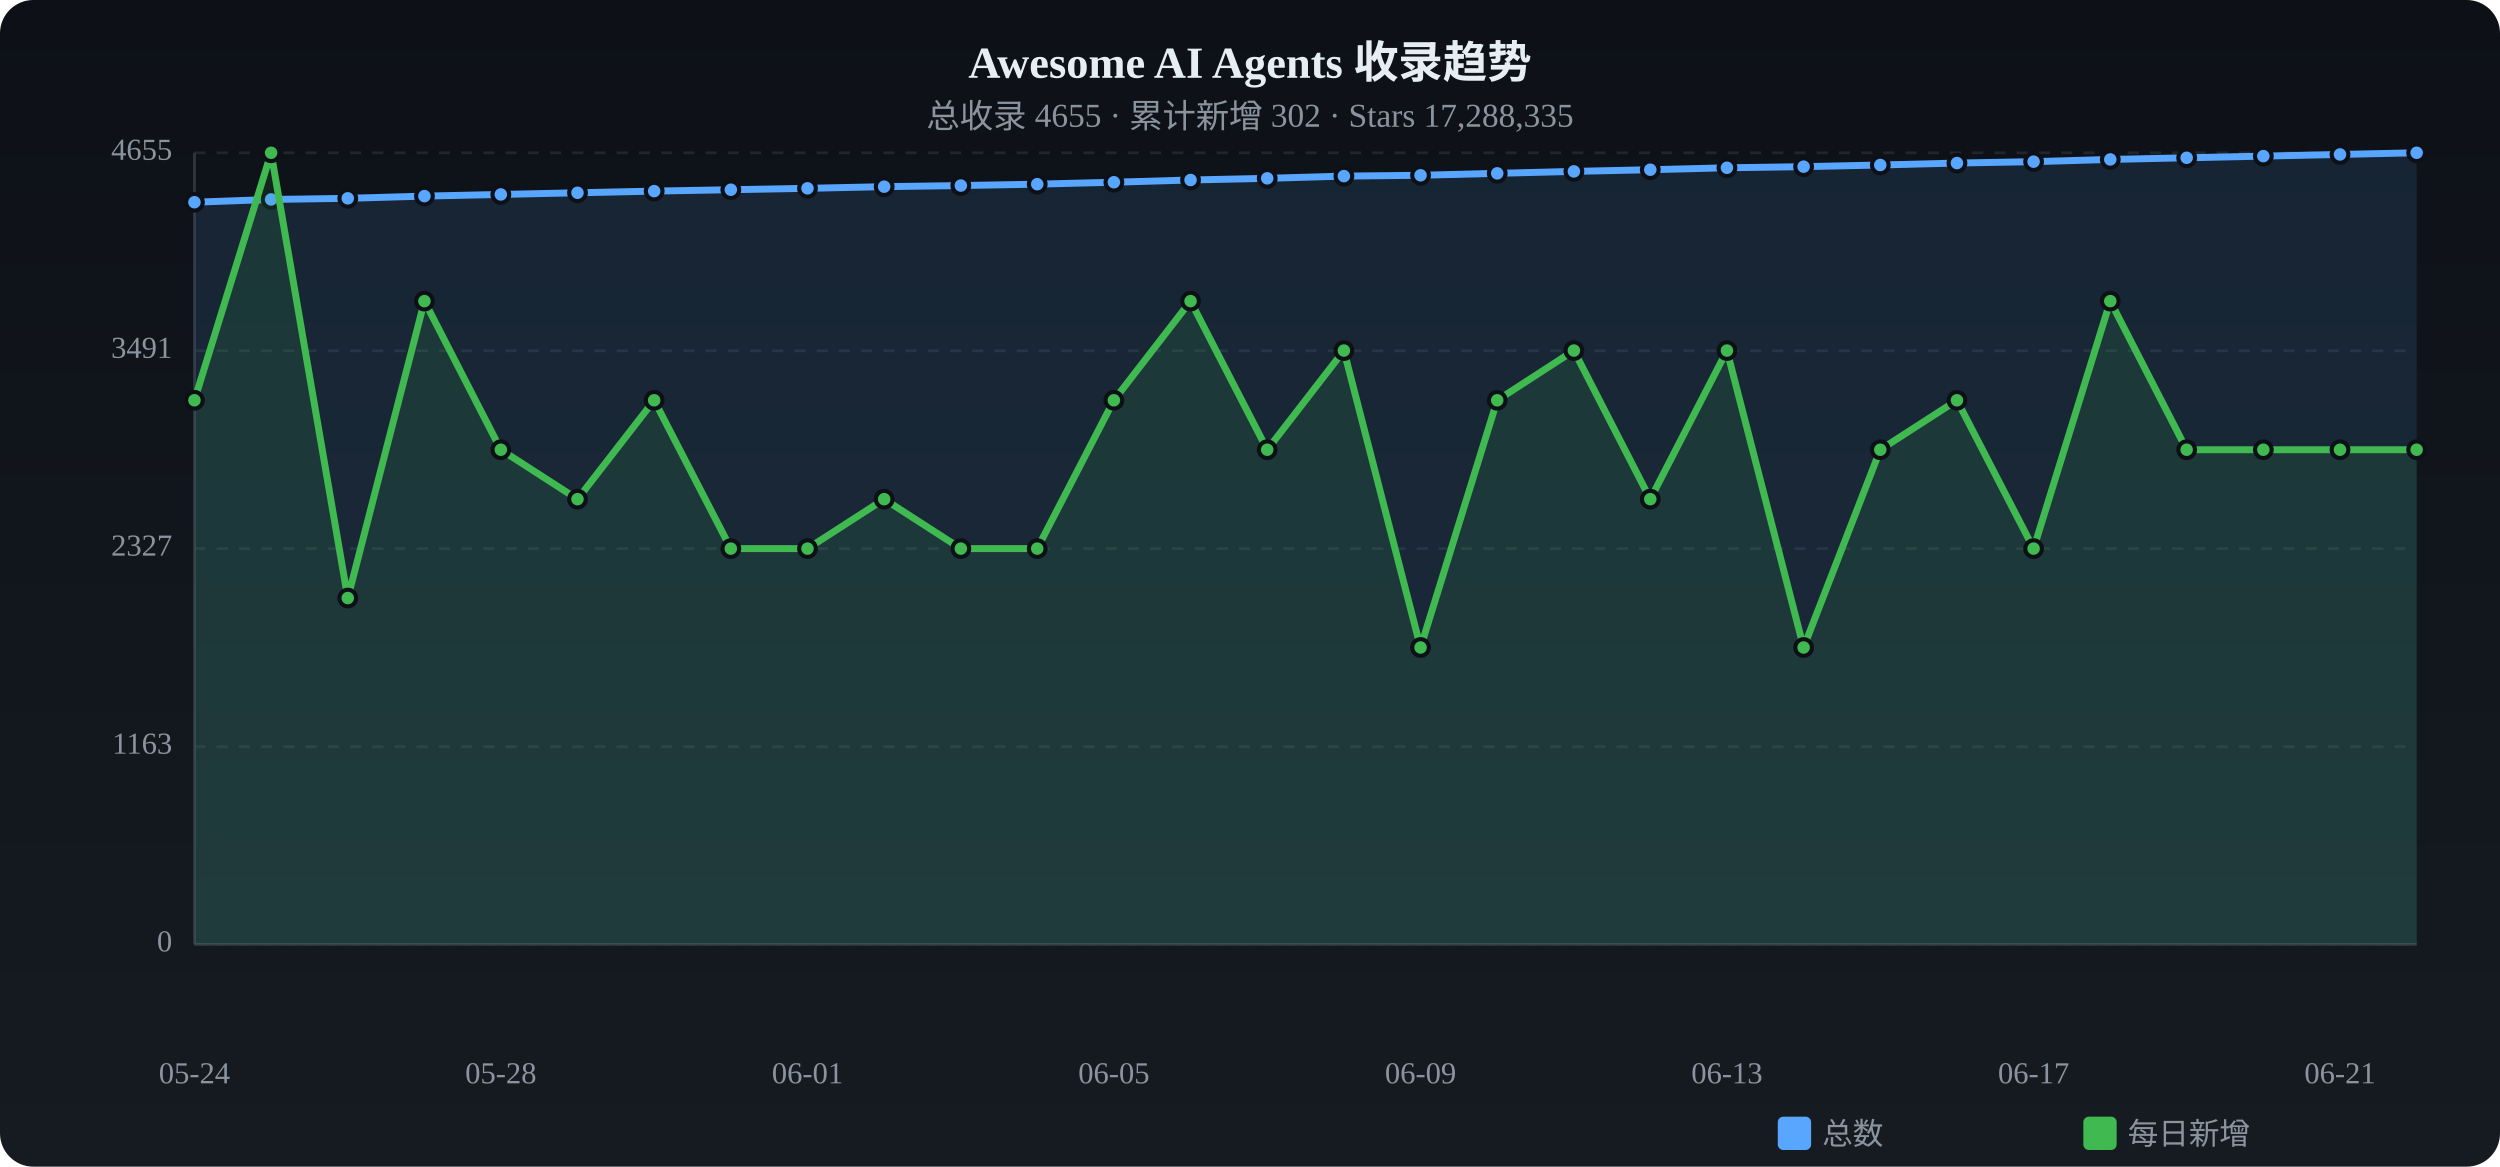
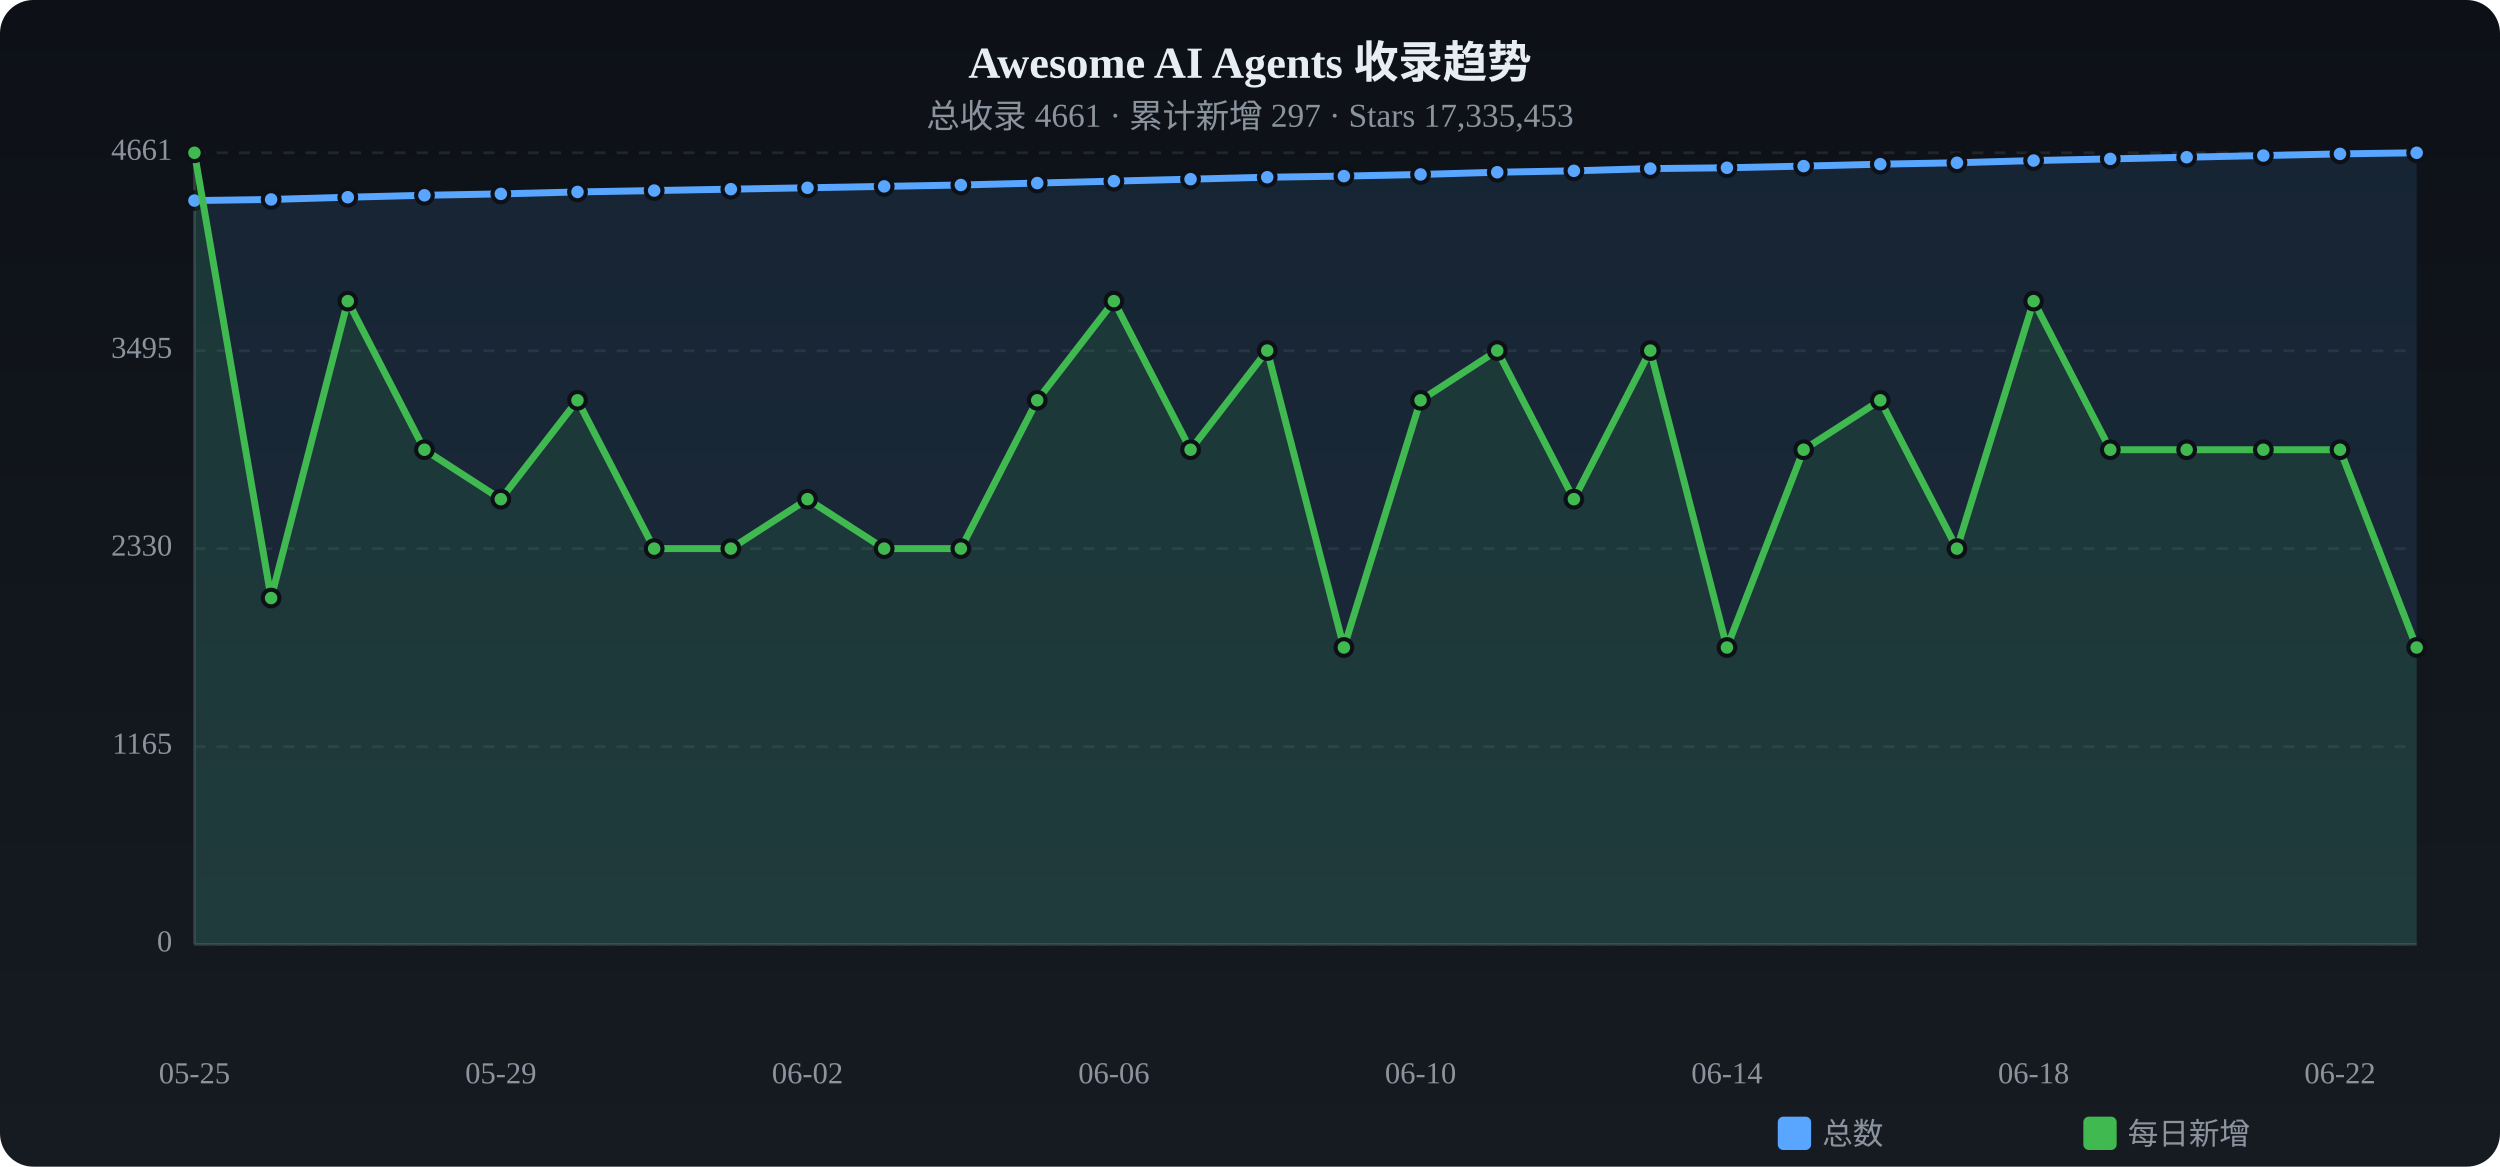
<svg xmlns="http://www.w3.org/2000/svg" viewBox="0 0 900 420" width="900" height="420">
  <defs>
    <linearGradient id="tbg" x1="0%" y1="0%" x2="0%" y2="100%">
      <stop offset="0%" stop-color="#0d1117" />
      <stop offset="100%" stop-color="#161b22" />
    </linearGradient>
  </defs>
  <rect width="900" height="420" rx="12" fill="url(#tbg)" />
  <text x="450.0" y="28" text-anchor="middle" fill="#e6edf3" font-size="16" font-weight="bold">Awesome AI Agents 收录趋势</text>
-   <text x="450.0" y="46" text-anchor="middle" fill="#8b949e" font-size="12">总收录 4655 · 累计新增 302 · Stars 17,288,335</text>
+   <text x="450.0" y="46" text-anchor="middle" fill="#8b949e" font-size="12">总收录 4661 · 累计新增 297 · Stars 17,335,453</text>
  <text x="62" y="340.0" text-anchor="end" fill="#8b949e" font-size="11" dominant-baseline="middle">0</text>
  <line x1="70" y1="340.0" x2="870" y2="340.0" stroke="#21262d" stroke-dasharray="4 4" />
-   <text x="62" y="268.8" text-anchor="end" fill="#8b949e" font-size="11" dominant-baseline="middle">1163</text>
+   <text x="62" y="268.8" text-anchor="end" fill="#8b949e" font-size="11" dominant-baseline="middle">1165</text>
  <line x1="70" y1="268.8" x2="870" y2="268.8" stroke="#21262d" stroke-dasharray="4 4" />
-   <text x="62" y="197.5" text-anchor="end" fill="#8b949e" font-size="11" dominant-baseline="middle">2327</text>
+   <text x="62" y="197.5" text-anchor="end" fill="#8b949e" font-size="11" dominant-baseline="middle">2330</text>
  <line x1="70" y1="197.5" x2="870" y2="197.5" stroke="#21262d" stroke-dasharray="4 4" />
-   <text x="62" y="126.3" text-anchor="end" fill="#8b949e" font-size="11" dominant-baseline="middle">3491</text>
+   <text x="62" y="126.3" text-anchor="end" fill="#8b949e" font-size="11" dominant-baseline="middle">3495</text>
  <line x1="70" y1="126.3" x2="870" y2="126.3" stroke="#21262d" stroke-dasharray="4 4" />
-   <text x="62" y="55.0" text-anchor="end" fill="#8b949e" font-size="11" dominant-baseline="middle">4655</text>
+   <text x="62" y="55.0" text-anchor="end" fill="#8b949e" font-size="11" dominant-baseline="middle">4661</text>
  <line x1="70" y1="55.0" x2="870" y2="55.0" stroke="#21262d" stroke-dasharray="4 4" />
  <line x1="70" y1="55" x2="70" y2="340" stroke="#30363d" />
  <line x1="70" y1="340" x2="870" y2="340" stroke="#30363d" />
-   <path d="M70.0,72.8 L97.6,71.8 L125.2,71.4 L152.8,70.6 L180.3,70.0 L207.9,69.4 L235.5,68.8 L263.1,68.3 L290.7,67.8 L318.3,67.2 L345.9,66.8 L373.4,66.3 L401.0,65.6 L428.6,64.8 L456.2,64.2 L483.8,63.4 L511.4,63.1 L539.0,62.4 L566.6,61.7 L594.1,61.1 L621.7,60.4 L649.3,60.0 L676.9,59.4 L704.5,58.7 L732.1,58.2 L759.7,57.4 L787.2,56.8 L814.8,56.2 L842.4,55.6 L870.0,55.0 L870.0,340 L70.0,340 Z" fill="#58a6ff" opacity="0.12" />
-   <polyline points="70.0,72.8 97.6,71.8 125.2,71.4 152.8,70.6 180.3,70.0 207.9,69.4 235.5,68.8 263.1,68.3 290.7,67.8 318.3,67.2 345.9,66.8 373.4,66.3 401.0,65.6 428.6,64.8 456.2,64.2 483.8,63.4 511.4,63.1 539.0,62.4 566.6,61.7 594.1,61.1 621.7,60.4 649.3,60.0 676.9,59.4 704.5,58.7 732.1,58.2 759.7,57.4 787.2,56.8 814.8,56.2 842.4,55.6 870.0,55.0" fill="none" stroke="#58a6ff" stroke-width="2.5" stroke-linecap="round" stroke-linejoin="round" />
-   <circle cx="70.0" cy="72.8" r="3" fill="#58a6ff" stroke="#0d1117" stroke-width="1.5" />
+   <path d="M70.0,72.2 L97.6,71.8 L125.2,71.0 L152.8,70.3 L180.3,69.8 L207.9,69.1 L235.5,68.6 L263.1,68.1 L290.7,67.6 L318.3,67.1 L345.9,66.6 L373.4,65.9 L401.0,65.2 L428.6,64.5 L456.2,63.8 L483.8,63.4 L511.4,62.8 L539.0,62.0 L566.6,61.5 L594.1,60.7 L621.7,60.4 L649.3,59.8 L676.9,59.1 L704.5,58.6 L732.1,57.8 L759.7,57.2 L787.2,56.6 L814.8,56.0 L842.4,55.4 L870.0,55.0 L870.0,340 L70.0,340 Z" fill="#58a6ff" opacity="0.12" />
+   <polyline points="70.0,72.2 97.6,71.8 125.2,71.0 152.8,70.3 180.3,69.8 207.9,69.1 235.5,68.6 263.1,68.1 290.7,67.6 318.3,67.1 345.9,66.6 373.4,65.9 401.0,65.2 428.6,64.5 456.2,63.8 483.8,63.4 511.4,62.8 539.0,62.0 566.6,61.5 594.1,60.7 621.7,60.4 649.3,59.8 676.9,59.1 704.5,58.6 732.1,57.8 759.7,57.2 787.2,56.6 814.8,56.0 842.4,55.4 870.0,55.0" fill="none" stroke="#58a6ff" stroke-width="2.5" stroke-linecap="round" stroke-linejoin="round" />
+   <circle cx="70.0" cy="72.2" r="3" fill="#58a6ff" stroke="#0d1117" stroke-width="1.5" />
  <circle cx="97.6" cy="71.8" r="3" fill="#58a6ff" stroke="#0d1117" stroke-width="1.5" />
-   <circle cx="125.2" cy="71.4" r="3" fill="#58a6ff" stroke="#0d1117" stroke-width="1.5" />
-   <circle cx="152.8" cy="70.6" r="3" fill="#58a6ff" stroke="#0d1117" stroke-width="1.5" />
-   <circle cx="180.3" cy="70.0" r="3" fill="#58a6ff" stroke="#0d1117" stroke-width="1.5" />
-   <circle cx="207.9" cy="69.4" r="3" fill="#58a6ff" stroke="#0d1117" stroke-width="1.5" />
-   <circle cx="235.5" cy="68.8" r="3" fill="#58a6ff" stroke="#0d1117" stroke-width="1.5" />
-   <circle cx="263.1" cy="68.3" r="3" fill="#58a6ff" stroke="#0d1117" stroke-width="1.5" />
-   <circle cx="290.7" cy="67.8" r="3" fill="#58a6ff" stroke="#0d1117" stroke-width="1.5" />
-   <circle cx="318.3" cy="67.2" r="3" fill="#58a6ff" stroke="#0d1117" stroke-width="1.5" />
-   <circle cx="345.9" cy="66.8" r="3" fill="#58a6ff" stroke="#0d1117" stroke-width="1.5" />
-   <circle cx="373.4" cy="66.3" r="3" fill="#58a6ff" stroke="#0d1117" stroke-width="1.5" />
-   <circle cx="401.0" cy="65.6" r="3" fill="#58a6ff" stroke="#0d1117" stroke-width="1.5" />
-   <circle cx="428.6" cy="64.8" r="3" fill="#58a6ff" stroke="#0d1117" stroke-width="1.5" />
-   <circle cx="456.2" cy="64.2" r="3" fill="#58a6ff" stroke="#0d1117" stroke-width="1.5" />
+   <circle cx="125.2" cy="71.0" r="3" fill="#58a6ff" stroke="#0d1117" stroke-width="1.5" />
+   <circle cx="152.8" cy="70.3" r="3" fill="#58a6ff" stroke="#0d1117" stroke-width="1.5" />
+   <circle cx="180.3" cy="69.8" r="3" fill="#58a6ff" stroke="#0d1117" stroke-width="1.5" />
+   <circle cx="207.9" cy="69.1" r="3" fill="#58a6ff" stroke="#0d1117" stroke-width="1.5" />
+   <circle cx="235.5" cy="68.6" r="3" fill="#58a6ff" stroke="#0d1117" stroke-width="1.5" />
+   <circle cx="263.1" cy="68.1" r="3" fill="#58a6ff" stroke="#0d1117" stroke-width="1.5" />
+   <circle cx="290.7" cy="67.6" r="3" fill="#58a6ff" stroke="#0d1117" stroke-width="1.5" />
+   <circle cx="318.3" cy="67.1" r="3" fill="#58a6ff" stroke="#0d1117" stroke-width="1.5" />
+   <circle cx="345.9" cy="66.6" r="3" fill="#58a6ff" stroke="#0d1117" stroke-width="1.5" />
+   <circle cx="373.4" cy="65.9" r="3" fill="#58a6ff" stroke="#0d1117" stroke-width="1.5" />
+   <circle cx="401.0" cy="65.2" r="3" fill="#58a6ff" stroke="#0d1117" stroke-width="1.5" />
+   <circle cx="428.6" cy="64.5" r="3" fill="#58a6ff" stroke="#0d1117" stroke-width="1.5" />
+   <circle cx="456.2" cy="63.8" r="3" fill="#58a6ff" stroke="#0d1117" stroke-width="1.5" />
  <circle cx="483.8" cy="63.4" r="3" fill="#58a6ff" stroke="#0d1117" stroke-width="1.5" />
-   <circle cx="511.4" cy="63.1" r="3" fill="#58a6ff" stroke="#0d1117" stroke-width="1.5" />
-   <circle cx="539.0" cy="62.4" r="3" fill="#58a6ff" stroke="#0d1117" stroke-width="1.5" />
-   <circle cx="566.6" cy="61.7" r="3" fill="#58a6ff" stroke="#0d1117" stroke-width="1.5" />
-   <circle cx="594.1" cy="61.1" r="3" fill="#58a6ff" stroke="#0d1117" stroke-width="1.5" />
+   <circle cx="511.4" cy="62.8" r="3" fill="#58a6ff" stroke="#0d1117" stroke-width="1.5" />
+   <circle cx="539.0" cy="62.0" r="3" fill="#58a6ff" stroke="#0d1117" stroke-width="1.5" />
+   <circle cx="566.6" cy="61.5" r="3" fill="#58a6ff" stroke="#0d1117" stroke-width="1.5" />
+   <circle cx="594.1" cy="60.7" r="3" fill="#58a6ff" stroke="#0d1117" stroke-width="1.5" />
  <circle cx="621.7" cy="60.4" r="3" fill="#58a6ff" stroke="#0d1117" stroke-width="1.5" />
-   <circle cx="649.3" cy="60.0" r="3" fill="#58a6ff" stroke="#0d1117" stroke-width="1.5" />
-   <circle cx="676.9" cy="59.4" r="3" fill="#58a6ff" stroke="#0d1117" stroke-width="1.5" />
-   <circle cx="704.5" cy="58.7" r="3" fill="#58a6ff" stroke="#0d1117" stroke-width="1.5" />
-   <circle cx="732.1" cy="58.2" r="3" fill="#58a6ff" stroke="#0d1117" stroke-width="1.5" />
-   <circle cx="759.7" cy="57.4" r="3" fill="#58a6ff" stroke="#0d1117" stroke-width="1.5" />
-   <circle cx="787.2" cy="56.8" r="3" fill="#58a6ff" stroke="#0d1117" stroke-width="1.5" />
-   <circle cx="814.8" cy="56.2" r="3" fill="#58a6ff" stroke="#0d1117" stroke-width="1.5" />
-   <circle cx="842.4" cy="55.6" r="3" fill="#58a6ff" stroke="#0d1117" stroke-width="1.5" />
+   <circle cx="649.3" cy="59.8" r="3" fill="#58a6ff" stroke="#0d1117" stroke-width="1.5" />
+   <circle cx="676.9" cy="59.1" r="3" fill="#58a6ff" stroke="#0d1117" stroke-width="1.5" />
+   <circle cx="704.5" cy="58.6" r="3" fill="#58a6ff" stroke="#0d1117" stroke-width="1.5" />
+   <circle cx="732.1" cy="57.8" r="3" fill="#58a6ff" stroke="#0d1117" stroke-width="1.5" />
+   <circle cx="759.7" cy="57.2" r="3" fill="#58a6ff" stroke="#0d1117" stroke-width="1.5" />
+   <circle cx="787.2" cy="56.6" r="3" fill="#58a6ff" stroke="#0d1117" stroke-width="1.5" />
+   <circle cx="814.8" cy="56.0" r="3" fill="#58a6ff" stroke="#0d1117" stroke-width="1.5" />
+   <circle cx="842.4" cy="55.4" r="3" fill="#58a6ff" stroke="#0d1117" stroke-width="1.5" />
  <circle cx="870.0" cy="55.0" r="3" fill="#58a6ff" stroke="#0d1117" stroke-width="1.5" />
-   <path d="M70.0,144.1 L97.6,55.0 L125.2,215.3 L152.8,108.4 L180.3,161.9 L207.9,179.7 L235.5,144.1 L263.1,197.5 L290.7,197.5 L318.3,179.7 L345.9,197.5 L373.4,197.5 L401.0,144.1 L428.6,108.4 L456.2,161.9 L483.8,126.2 L511.4,233.1 L539.0,144.1 L566.6,126.2 L594.1,179.7 L621.7,126.2 L649.3,233.1 L676.9,161.9 L704.5,144.1 L732.1,197.5 L759.7,108.4 L787.2,161.9 L814.8,161.9 L842.4,161.9 L870.0,161.9 L870.0,340 L70.0,340 Z" fill="#3fb950" opacity="0.12" />
-   <polyline points="70.0,144.1 97.6,55.0 125.2,215.3 152.8,108.4 180.3,161.9 207.9,179.7 235.5,144.1 263.1,197.5 290.7,197.5 318.3,179.7 345.9,197.5 373.4,197.5 401.0,144.1 428.6,108.4 456.2,161.9 483.8,126.2 511.4,233.1 539.0,144.1 566.6,126.2 594.1,179.7 621.7,126.2 649.3,233.1 676.9,161.9 704.5,144.1 732.1,197.5 759.7,108.4 787.2,161.9 814.8,161.9 842.4,161.9 870.0,161.9" fill="none" stroke="#3fb950" stroke-width="2.5" stroke-linecap="round" stroke-linejoin="round" />
-   <circle cx="70.0" cy="144.1" r="3" fill="#3fb950" stroke="#0d1117" stroke-width="1.5" />
-   <circle cx="97.6" cy="55.0" r="3" fill="#3fb950" stroke="#0d1117" stroke-width="1.5" />
-   <circle cx="125.2" cy="215.3" r="3" fill="#3fb950" stroke="#0d1117" stroke-width="1.5" />
-   <circle cx="152.8" cy="108.4" r="3" fill="#3fb950" stroke="#0d1117" stroke-width="1.5" />
-   <circle cx="180.3" cy="161.9" r="3" fill="#3fb950" stroke="#0d1117" stroke-width="1.5" />
-   <circle cx="207.9" cy="179.7" r="3" fill="#3fb950" stroke="#0d1117" stroke-width="1.5" />
-   <circle cx="235.5" cy="144.1" r="3" fill="#3fb950" stroke="#0d1117" stroke-width="1.5" />
+   <path d="M70.0,55.0 L97.6,215.3 L125.2,108.4 L152.8,161.9 L180.3,179.7 L207.9,144.1 L235.5,197.5 L263.1,197.5 L290.7,179.7 L318.3,197.5 L345.9,197.5 L373.4,144.1 L401.0,108.4 L428.6,161.9 L456.2,126.2 L483.8,233.1 L511.4,144.1 L539.0,126.2 L566.6,179.7 L594.1,126.2 L621.7,233.1 L649.3,161.9 L676.9,144.1 L704.5,197.5 L732.1,108.4 L759.7,161.9 L787.2,161.9 L814.8,161.9 L842.4,161.9 L870.0,233.1 L870.0,340 L70.0,340 Z" fill="#3fb950" opacity="0.12" />
+   <polyline points="70.0,55.0 97.6,215.3 125.2,108.4 152.8,161.9 180.3,179.7 207.9,144.1 235.5,197.5 263.1,197.5 290.7,179.7 318.3,197.5 345.9,197.5 373.4,144.1 401.0,108.4 428.6,161.9 456.2,126.2 483.8,233.1 511.4,144.1 539.0,126.2 566.6,179.7 594.1,126.2 621.7,233.1 649.3,161.9 676.9,144.1 704.5,197.5 732.1,108.4 759.7,161.9 787.2,161.9 814.8,161.9 842.4,161.9 870.0,233.1" fill="none" stroke="#3fb950" stroke-width="2.5" stroke-linecap="round" stroke-linejoin="round" />
+   <circle cx="70.0" cy="55.0" r="3" fill="#3fb950" stroke="#0d1117" stroke-width="1.5" />
+   <circle cx="97.6" cy="215.3" r="3" fill="#3fb950" stroke="#0d1117" stroke-width="1.5" />
+   <circle cx="125.2" cy="108.4" r="3" fill="#3fb950" stroke="#0d1117" stroke-width="1.5" />
+   <circle cx="152.8" cy="161.9" r="3" fill="#3fb950" stroke="#0d1117" stroke-width="1.5" />
+   <circle cx="180.3" cy="179.7" r="3" fill="#3fb950" stroke="#0d1117" stroke-width="1.5" />
+   <circle cx="207.9" cy="144.1" r="3" fill="#3fb950" stroke="#0d1117" stroke-width="1.5" />
+   <circle cx="235.5" cy="197.5" r="3" fill="#3fb950" stroke="#0d1117" stroke-width="1.5" />
  <circle cx="263.1" cy="197.5" r="3" fill="#3fb950" stroke="#0d1117" stroke-width="1.5" />
-   <circle cx="290.7" cy="197.5" r="3" fill="#3fb950" stroke="#0d1117" stroke-width="1.5" />
-   <circle cx="318.3" cy="179.7" r="3" fill="#3fb950" stroke="#0d1117" stroke-width="1.5" />
+   <circle cx="290.7" cy="179.7" r="3" fill="#3fb950" stroke="#0d1117" stroke-width="1.5" />
+   <circle cx="318.3" cy="197.5" r="3" fill="#3fb950" stroke="#0d1117" stroke-width="1.5" />
  <circle cx="345.9" cy="197.5" r="3" fill="#3fb950" stroke="#0d1117" stroke-width="1.5" />
-   <circle cx="373.4" cy="197.5" r="3" fill="#3fb950" stroke="#0d1117" stroke-width="1.5" />
-   <circle cx="401.0" cy="144.1" r="3" fill="#3fb950" stroke="#0d1117" stroke-width="1.5" />
-   <circle cx="428.6" cy="108.4" r="3" fill="#3fb950" stroke="#0d1117" stroke-width="1.5" />
-   <circle cx="456.2" cy="161.9" r="3" fill="#3fb950" stroke="#0d1117" stroke-width="1.5" />
-   <circle cx="483.8" cy="126.2" r="3" fill="#3fb950" stroke="#0d1117" stroke-width="1.5" />
-   <circle cx="511.4" cy="233.1" r="3" fill="#3fb950" stroke="#0d1117" stroke-width="1.5" />
-   <circle cx="539.0" cy="144.1" r="3" fill="#3fb950" stroke="#0d1117" stroke-width="1.5" />
-   <circle cx="566.6" cy="126.2" r="3" fill="#3fb950" stroke="#0d1117" stroke-width="1.5" />
-   <circle cx="594.1" cy="179.7" r="3" fill="#3fb950" stroke="#0d1117" stroke-width="1.5" />
-   <circle cx="621.7" cy="126.2" r="3" fill="#3fb950" stroke="#0d1117" stroke-width="1.5" />
-   <circle cx="649.3" cy="233.1" r="3" fill="#3fb950" stroke="#0d1117" stroke-width="1.5" />
-   <circle cx="676.9" cy="161.9" r="3" fill="#3fb950" stroke="#0d1117" stroke-width="1.5" />
-   <circle cx="704.5" cy="144.1" r="3" fill="#3fb950" stroke="#0d1117" stroke-width="1.5" />
-   <circle cx="732.1" cy="197.5" r="3" fill="#3fb950" stroke="#0d1117" stroke-width="1.5" />
-   <circle cx="759.7" cy="108.4" r="3" fill="#3fb950" stroke="#0d1117" stroke-width="1.5" />
+   <circle cx="373.4" cy="144.1" r="3" fill="#3fb950" stroke="#0d1117" stroke-width="1.5" />
+   <circle cx="401.0" cy="108.4" r="3" fill="#3fb950" stroke="#0d1117" stroke-width="1.5" />
+   <circle cx="428.6" cy="161.9" r="3" fill="#3fb950" stroke="#0d1117" stroke-width="1.5" />
+   <circle cx="456.2" cy="126.2" r="3" fill="#3fb950" stroke="#0d1117" stroke-width="1.5" />
+   <circle cx="483.8" cy="233.1" r="3" fill="#3fb950" stroke="#0d1117" stroke-width="1.5" />
+   <circle cx="511.4" cy="144.1" r="3" fill="#3fb950" stroke="#0d1117" stroke-width="1.5" />
+   <circle cx="539.0" cy="126.2" r="3" fill="#3fb950" stroke="#0d1117" stroke-width="1.5" />
+   <circle cx="566.6" cy="179.7" r="3" fill="#3fb950" stroke="#0d1117" stroke-width="1.5" />
+   <circle cx="594.1" cy="126.2" r="3" fill="#3fb950" stroke="#0d1117" stroke-width="1.5" />
+   <circle cx="621.7" cy="233.1" r="3" fill="#3fb950" stroke="#0d1117" stroke-width="1.5" />
+   <circle cx="649.3" cy="161.9" r="3" fill="#3fb950" stroke="#0d1117" stroke-width="1.5" />
+   <circle cx="676.9" cy="144.1" r="3" fill="#3fb950" stroke="#0d1117" stroke-width="1.5" />
+   <circle cx="704.5" cy="197.5" r="3" fill="#3fb950" stroke="#0d1117" stroke-width="1.5" />
+   <circle cx="732.1" cy="108.4" r="3" fill="#3fb950" stroke="#0d1117" stroke-width="1.5" />
+   <circle cx="759.7" cy="161.9" r="3" fill="#3fb950" stroke="#0d1117" stroke-width="1.5" />
  <circle cx="787.2" cy="161.9" r="3" fill="#3fb950" stroke="#0d1117" stroke-width="1.5" />
  <circle cx="814.8" cy="161.9" r="3" fill="#3fb950" stroke="#0d1117" stroke-width="1.5" />
  <circle cx="842.4" cy="161.9" r="3" fill="#3fb950" stroke="#0d1117" stroke-width="1.5" />
-   <circle cx="870.0" cy="161.9" r="3" fill="#3fb950" stroke="#0d1117" stroke-width="1.5" />
-   <text x="70.0" y="390" text-anchor="middle" fill="#8b949e" font-size="11">05-24</text>
-   <text x="180.3" y="390" text-anchor="middle" fill="#8b949e" font-size="11">05-28</text>
-   <text x="290.7" y="390" text-anchor="middle" fill="#8b949e" font-size="11">06-01</text>
-   <text x="401.0" y="390" text-anchor="middle" fill="#8b949e" font-size="11">06-05</text>
-   <text x="511.4" y="390" text-anchor="middle" fill="#8b949e" font-size="11">06-09</text>
-   <text x="621.7" y="390" text-anchor="middle" fill="#8b949e" font-size="11">06-13</text>
-   <text x="732.1" y="390" text-anchor="middle" fill="#8b949e" font-size="11">06-17</text>
-   <text x="842.4" y="390" text-anchor="middle" fill="#8b949e" font-size="11">06-21</text>
+   <circle cx="870.0" cy="233.1" r="3" fill="#3fb950" stroke="#0d1117" stroke-width="1.5" />
+   <text x="70.0" y="390" text-anchor="middle" fill="#8b949e" font-size="11">05-25</text>
+   <text x="180.3" y="390" text-anchor="middle" fill="#8b949e" font-size="11">05-29</text>
+   <text x="290.7" y="390" text-anchor="middle" fill="#8b949e" font-size="11">06-02</text>
+   <text x="401.0" y="390" text-anchor="middle" fill="#8b949e" font-size="11">06-06</text>
+   <text x="511.4" y="390" text-anchor="middle" fill="#8b949e" font-size="11">06-10</text>
+   <text x="621.7" y="390" text-anchor="middle" fill="#8b949e" font-size="11">06-14</text>
+   <text x="732.1" y="390" text-anchor="middle" fill="#8b949e" font-size="11">06-18</text>
+   <text x="842.4" y="390" text-anchor="middle" fill="#8b949e" font-size="11">06-22</text>
  <rect x="640" y="402" width="12" height="12" rx="2" fill="#58a6ff" />
  <text x="656" y="412" fill="#8b949e" font-size="11">总数</text>
  <rect x="750" y="402" width="12" height="12" rx="2" fill="#3fb950" />
  <text x="766" y="412" fill="#8b949e" font-size="11">每日新增</text>
</svg>
